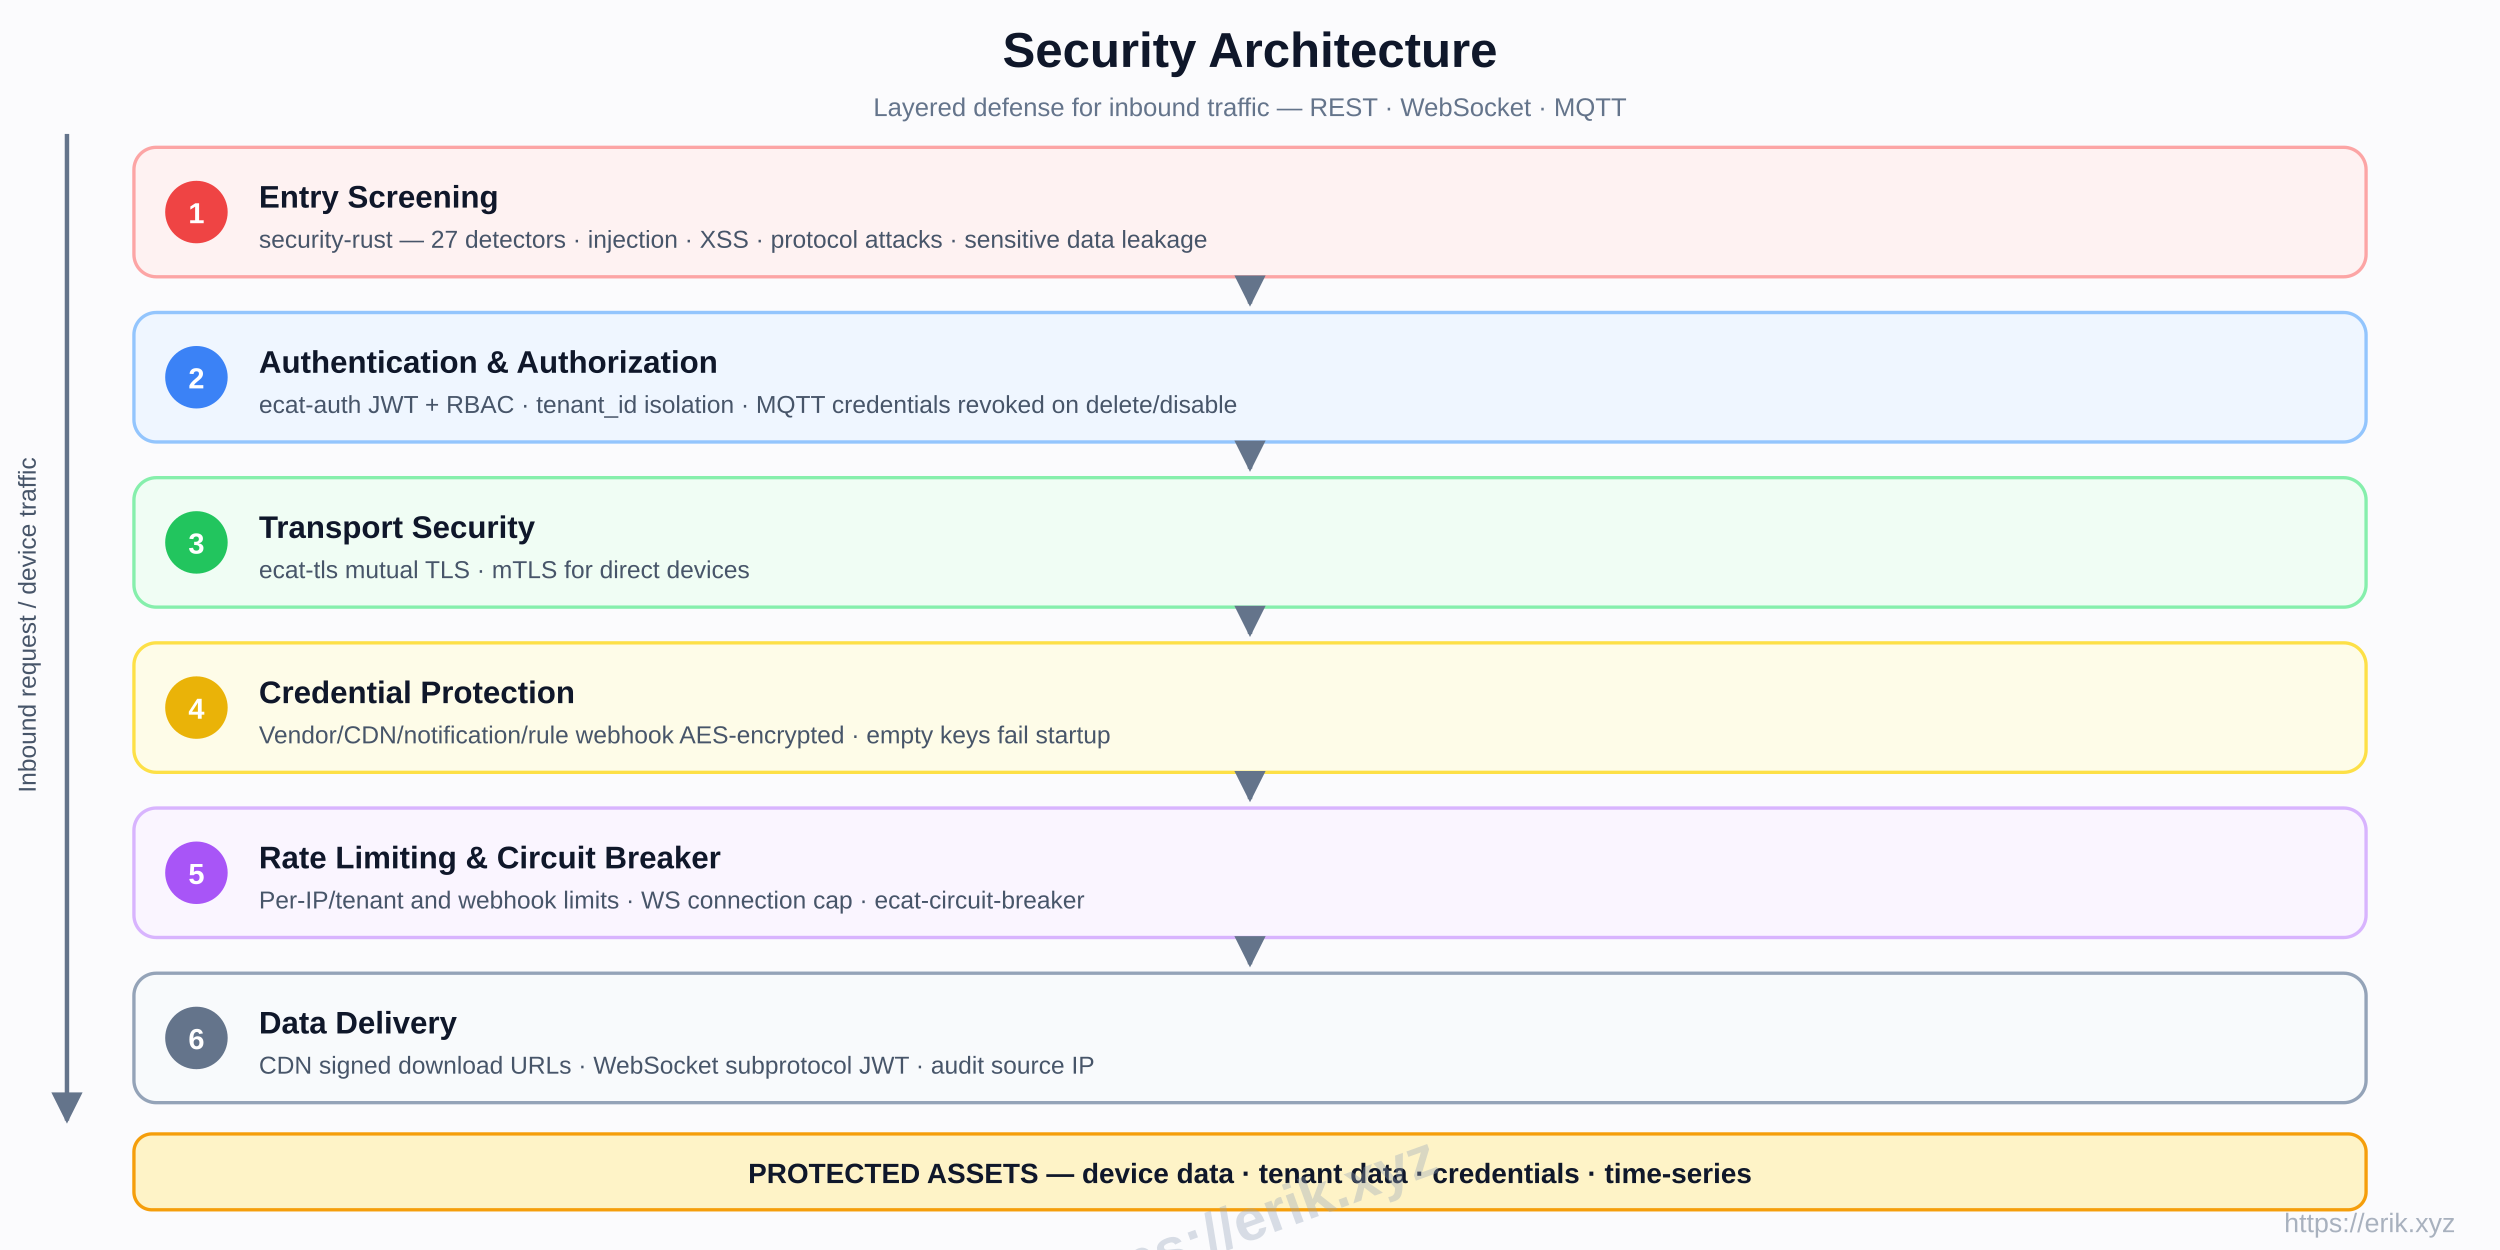
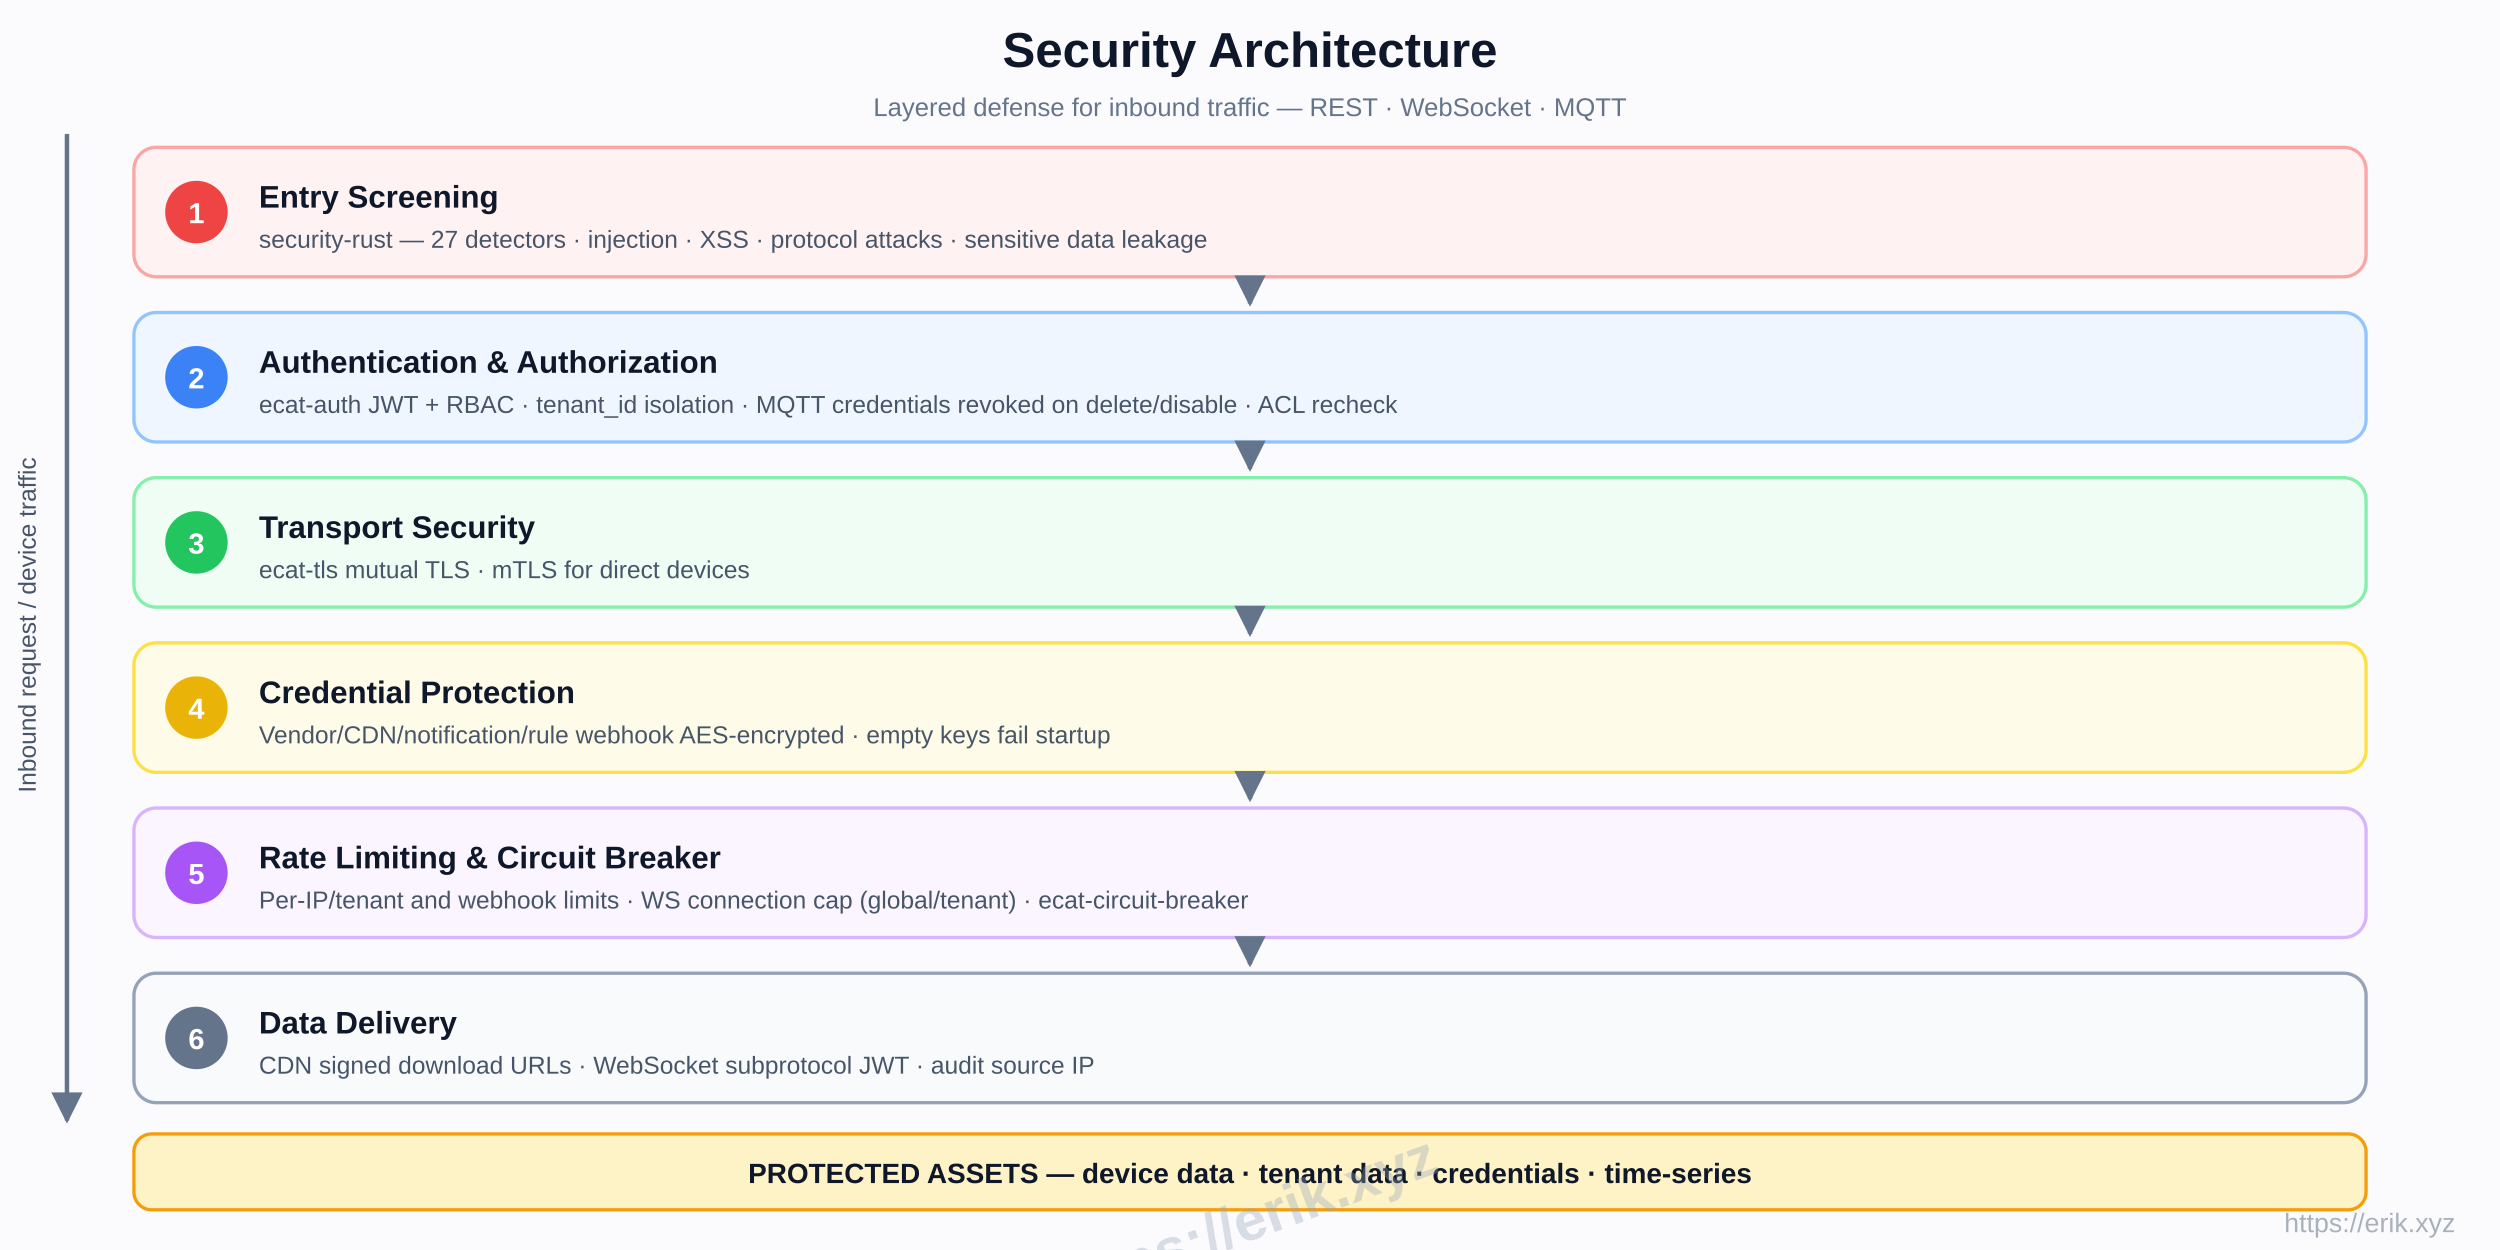
<svg xmlns="http://www.w3.org/2000/svg" viewBox="0 0 1120 560" font-family="Arial, 'PingFang SC', 'Microsoft YaHei', sans-serif">
  <defs>
    <marker id="arrow" viewBox="0 0 10 10" refX="9" refY="5" markerWidth="7" markerHeight="7" orient="auto-start-reverse">
      <path d="M0,0 L10,5 L0,10 z" fill="#64748b" />
    </marker>
  </defs>
  <rect width="1120" height="560" fill="#fbfbfd" />
  <text x="560" y="30" text-anchor="middle" font-size="22" font-weight="bold" fill="#0f172a">Security Architecture</text>
  <text x="560" y="52" text-anchor="middle" font-size="11.5" fill="#64748b">Layered defense for inbound traffic — REST · WebSocket · MQTT</text>
  <line x1="30" y1="60" x2="30" y2="502" stroke="#64748b" stroke-width="2" marker-end="url(#arrow)" />
  <text x="16" y="280" text-anchor="middle" font-size="11" fill="#475569" transform="rotate(-90 16 280)">Inbound request / device traffic</text>
  <g>
    <rect x="60" y="66" width="1000" height="58" rx="10" fill="#fef2f2" stroke="#fca5a5" stroke-width="1.5" />
    <circle cx="88" cy="95" r="14" fill="#ef4444" />
    <text x="88" y="100" text-anchor="middle" font-size="13" font-weight="bold" fill="#ffffff">1</text>
    <text x="116" y="93" font-size="14" font-weight="bold" fill="#0f172a">Entry Screening</text>
    <text x="116" y="111" font-size="11" fill="#475569">security-rust — 27 detectors · injection · XSS · protocol attacks · sensitive data leakage</text>
  </g>
  <line x1="560" y1="124" x2="560" y2="136" stroke="#64748b" stroke-width="2" marker-end="url(#arrow)" />
  <g>
    <rect x="60" y="140" width="1000" height="58" rx="10" fill="#eff6ff" stroke="#93c5fd" stroke-width="1.5" />
    <circle cx="88" cy="169" r="14" fill="#3b82f6" />
    <text x="88" y="174" text-anchor="middle" font-size="13" font-weight="bold" fill="#ffffff">2</text>
    <text x="116" y="167" font-size="14" font-weight="bold" fill="#0f172a">Authentication &amp; Authorization</text>
-     <text x="116" y="185" font-size="11" fill="#475569">ecat-auth JWT + RBAC · tenant_id isolation · MQTT credentials revoked on delete/disable</text>
+     <text x="116" y="185" font-size="11" fill="#475569">ecat-auth JWT + RBAC · tenant_id isolation · MQTT credentials revoked on delete/disable · ACL recheck</text>
  </g>
  <line x1="560" y1="198" x2="560" y2="210" stroke="#64748b" stroke-width="2" marker-end="url(#arrow)" />
  <g>
    <rect x="60" y="214" width="1000" height="58" rx="10" fill="#f0fdf4" stroke="#86efac" stroke-width="1.5" />
    <circle cx="88" cy="243" r="14" fill="#22c55e" />
    <text x="88" y="248" text-anchor="middle" font-size="13" font-weight="bold" fill="#ffffff">3</text>
    <text x="116" y="241" font-size="14" font-weight="bold" fill="#0f172a">Transport Security</text>
    <text x="116" y="259" font-size="11" fill="#475569">ecat-tls mutual TLS · mTLS for direct devices</text>
  </g>
  <line x1="560" y1="272" x2="560" y2="284" stroke="#64748b" stroke-width="2" marker-end="url(#arrow)" />
  <g>
    <rect x="60" y="288" width="1000" height="58" rx="10" fill="#fefce8" stroke="#fde047" stroke-width="1.5" />
    <circle cx="88" cy="317" r="14" fill="#eab308" />
    <text x="88" y="322" text-anchor="middle" font-size="13" font-weight="bold" fill="#ffffff">4</text>
    <text x="116" y="315" font-size="14" font-weight="bold" fill="#0f172a">Credential Protection</text>
    <text x="116" y="333" font-size="11" fill="#475569">Vendor/CDN/notification/rule webhook AES-encrypted · empty keys fail startup</text>
  </g>
  <line x1="560" y1="346" x2="560" y2="358" stroke="#64748b" stroke-width="2" marker-end="url(#arrow)" />
  <g>
    <rect x="60" y="362" width="1000" height="58" rx="10" fill="#faf5ff" stroke="#d8b4fe" stroke-width="1.5" />
    <circle cx="88" cy="391" r="14" fill="#a855f7" />
    <text x="88" y="396" text-anchor="middle" font-size="13" font-weight="bold" fill="#ffffff">5</text>
    <text x="116" y="389" font-size="14" font-weight="bold" fill="#0f172a">Rate Limiting &amp; Circuit Breaker</text>
-     <text x="116" y="407" font-size="11" fill="#475569">Per-IP/tenant and webhook limits · WS connection cap · ecat-circuit-breaker</text>
+     <text x="116" y="407" font-size="11" fill="#475569">Per-IP/tenant and webhook limits · WS connection cap (global/tenant) · ecat-circuit-breaker</text>
  </g>
  <line x1="560" y1="420" x2="560" y2="432" stroke="#64748b" stroke-width="2" marker-end="url(#arrow)" />
  <g>
    <rect x="60" y="436" width="1000" height="58" rx="10" fill="#f8fafc" stroke="#94a3b8" stroke-width="1.5" />
    <circle cx="88" cy="465" r="14" fill="#64748b" />
    <text x="88" y="470" text-anchor="middle" font-size="13" font-weight="bold" fill="#ffffff">6</text>
    <text x="116" y="463" font-size="14" font-weight="bold" fill="#0f172a">Data Delivery</text>
    <text x="116" y="481" font-size="11" fill="#475569">CDN signed download URLs · WebSocket subprotocol JWT · audit source IP</text>
  </g>
  <rect x="60" y="508" width="1000" height="34" rx="8" fill="#fef3c7" stroke="#f59e0b" stroke-width="1.5" />
  <text x="560" y="530" text-anchor="middle" font-size="12.5" font-weight="bold" fill="#0f172a">PROTECTED ASSETS — device data · tenant data · credentials · time-series</text>
  <text x="560" y="556" text-anchor="middle" font-size="26" font-weight="bold" fill="#94a3b8" opacity="0.35" transform="rotate(-20 560 556)">https://erik.xyz</text>
  <text x="1100" y="552" text-anchor="end" font-size="12" fill="#64748b" opacity="0.55">https://erik.xyz</text>
</svg>
